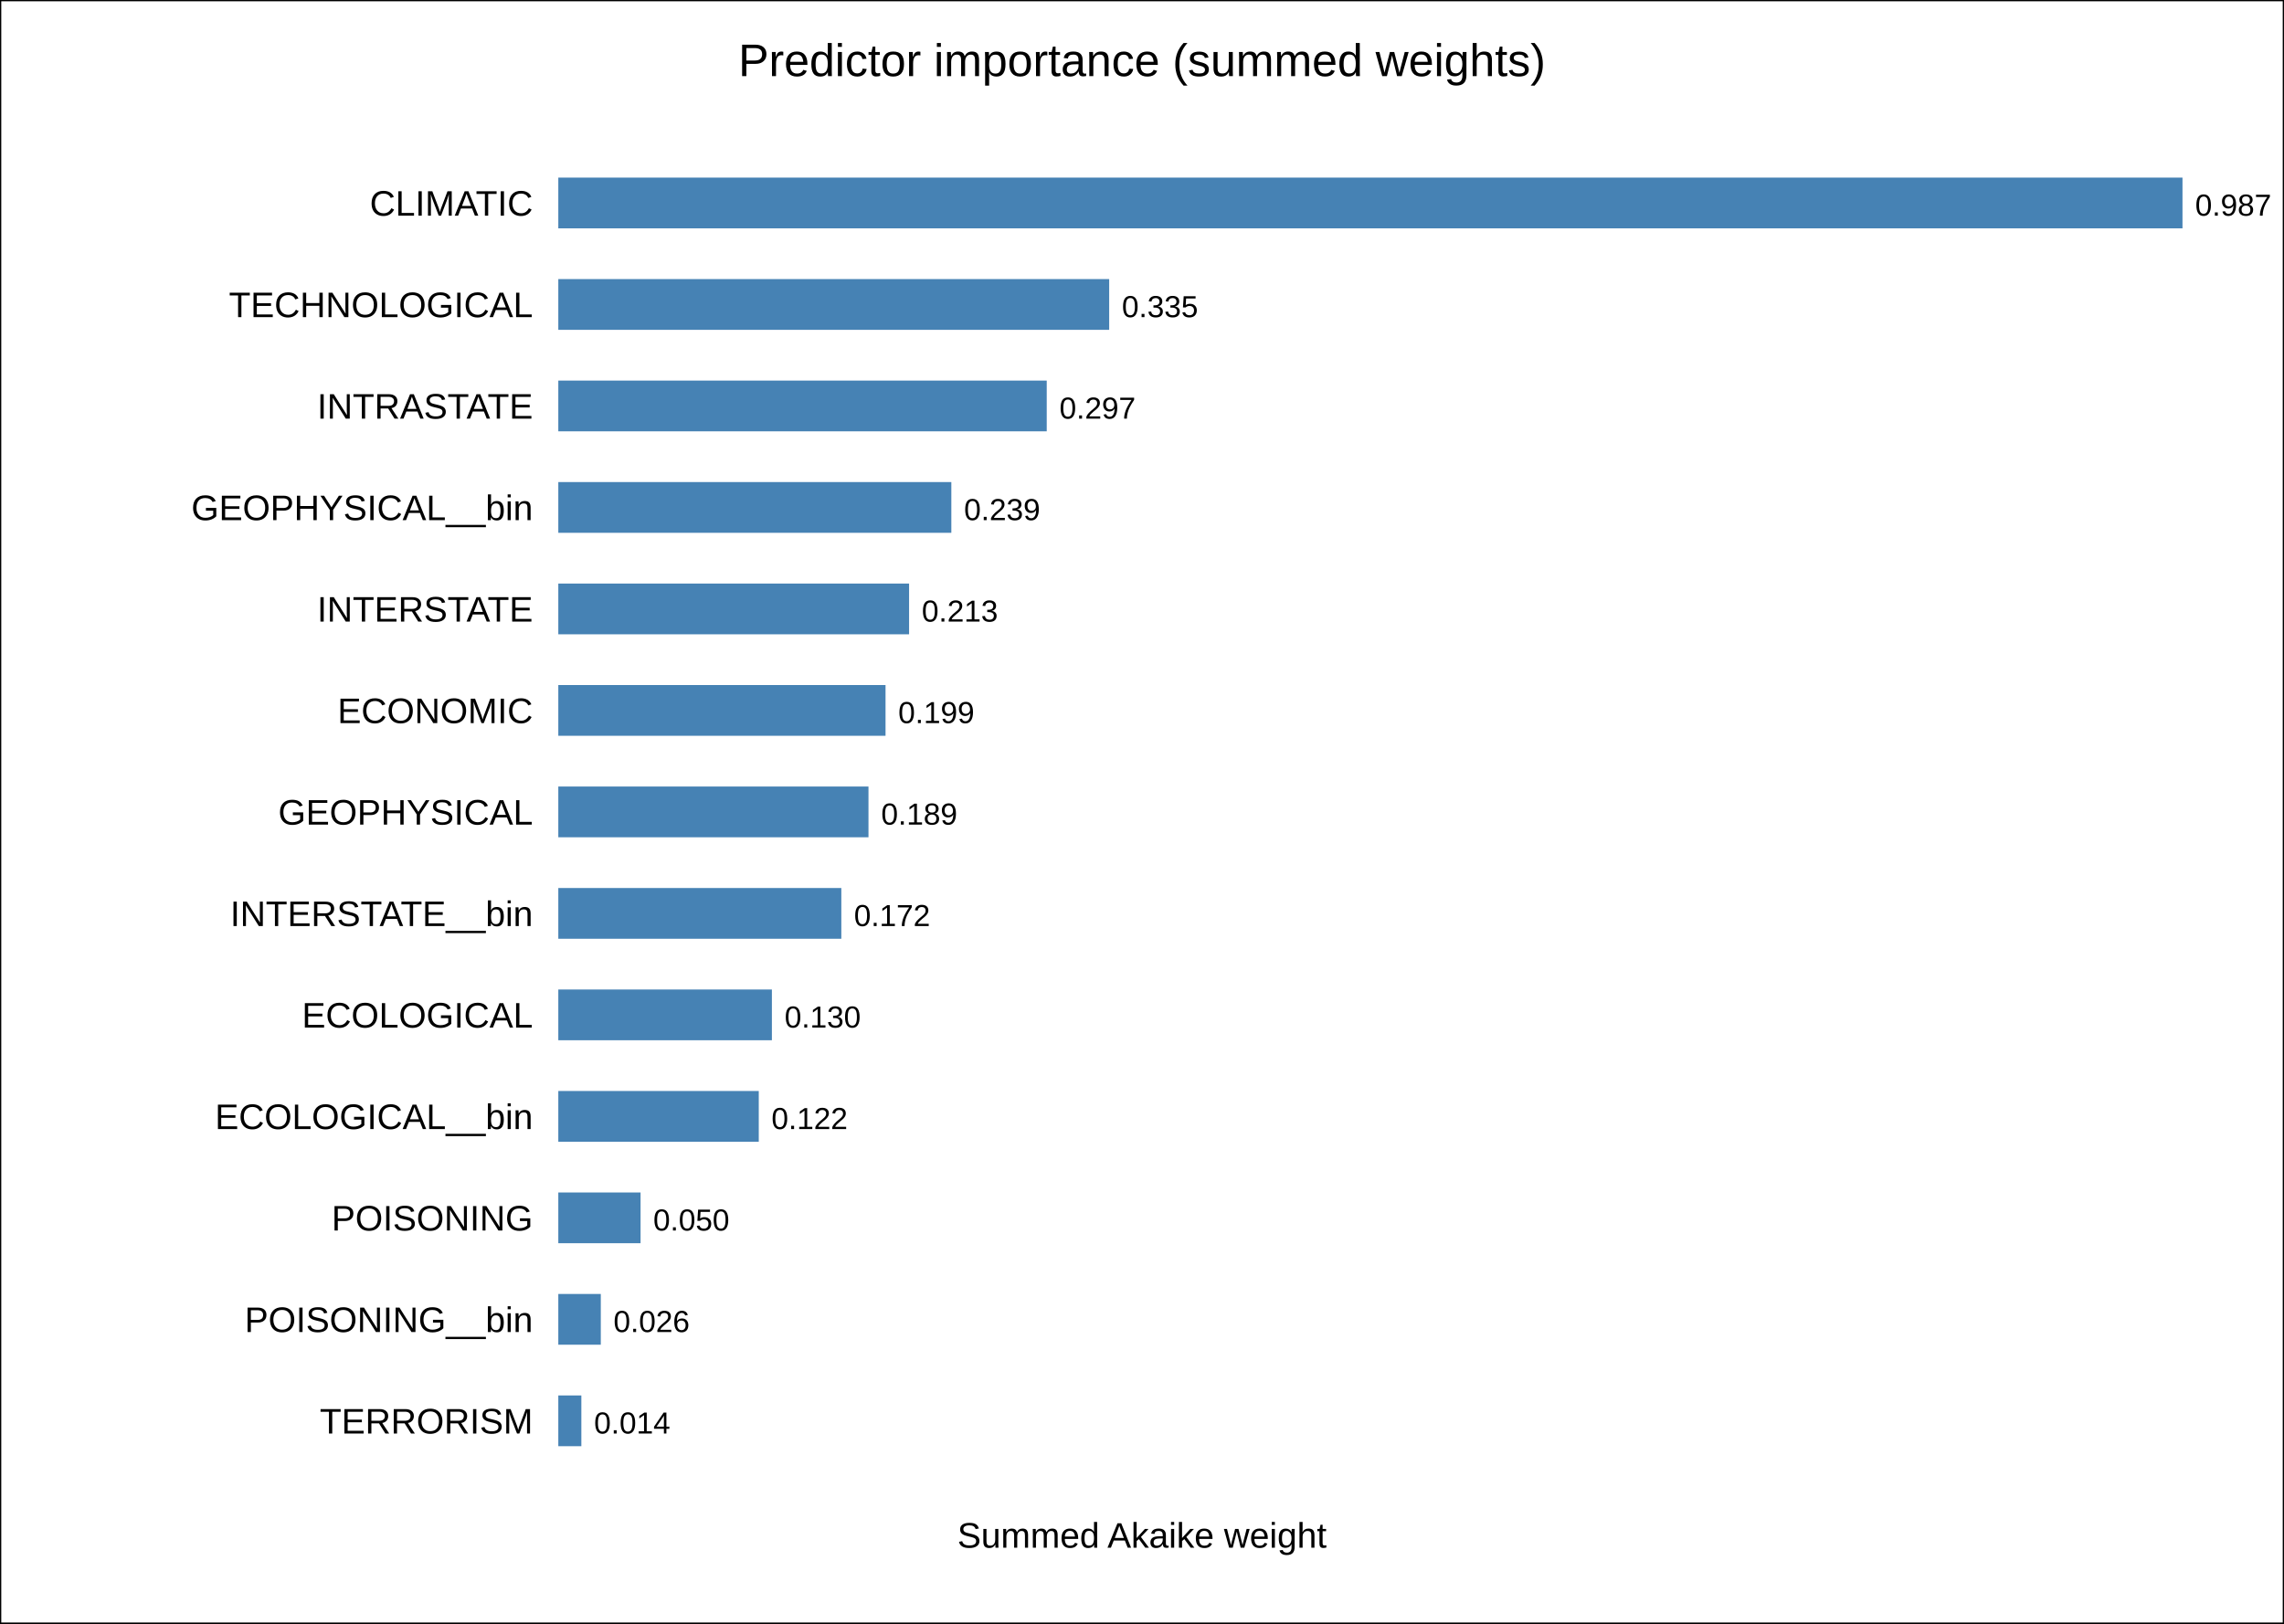
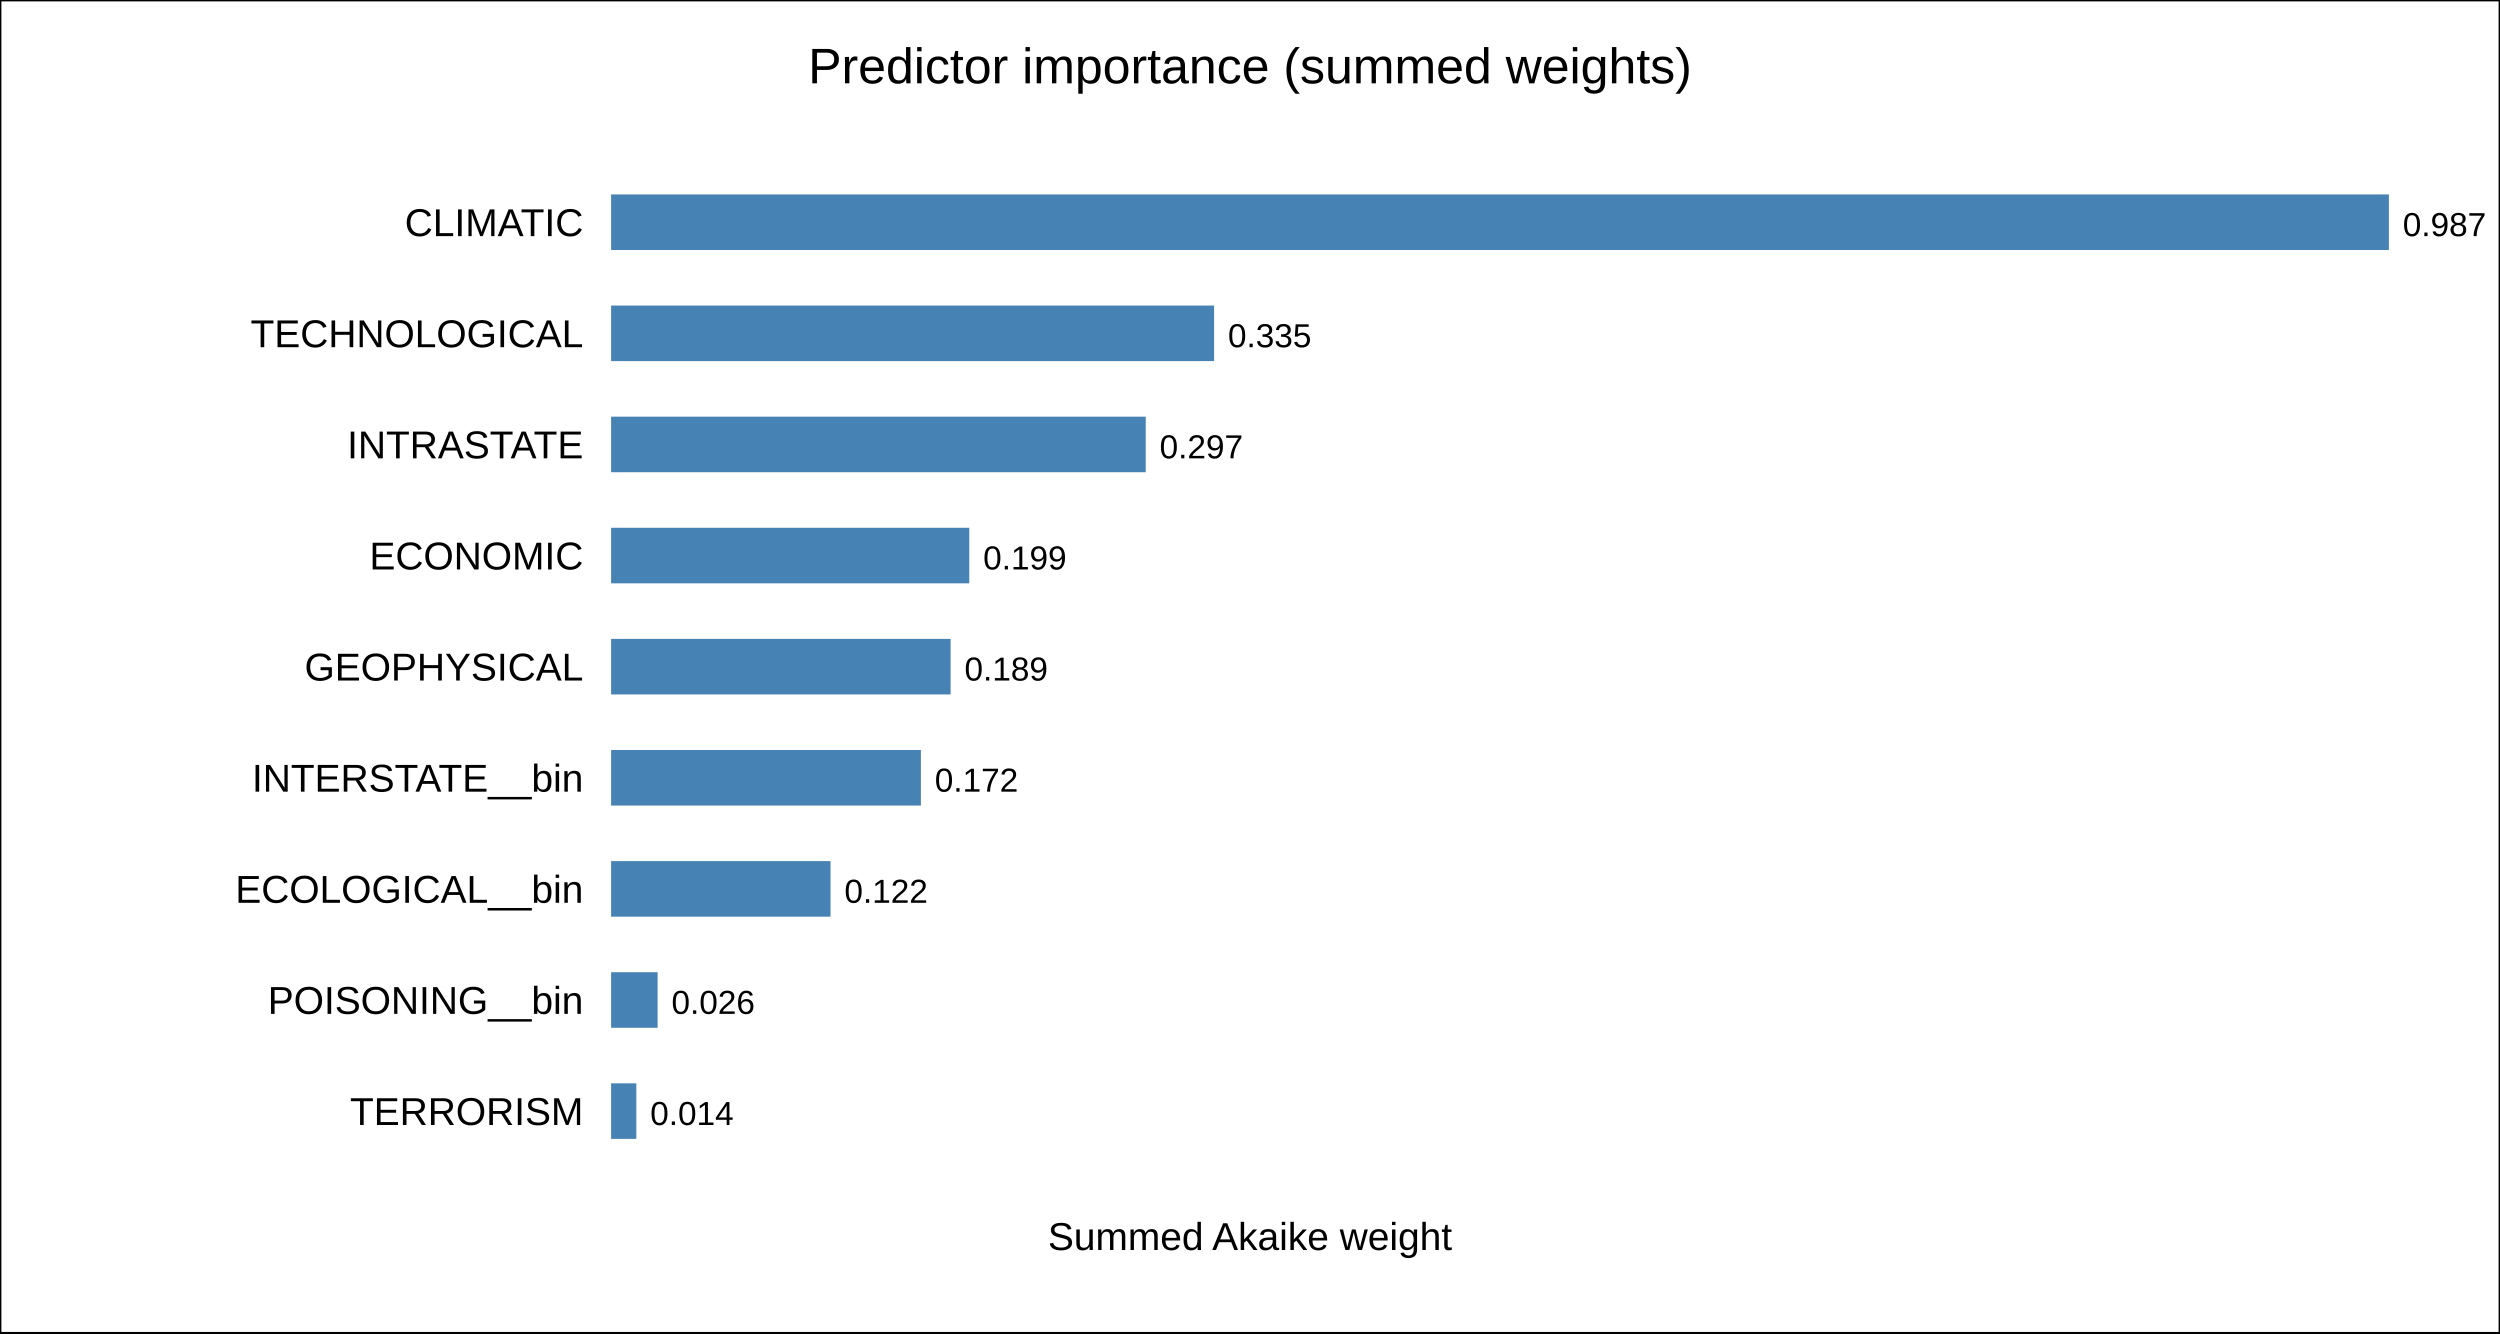
- <svg xmlns="http://www.w3.org/2000/svg" width="900" height="640">
+ <svg xmlns="http://www.w3.org/2000/svg" width="900" height="480">
  <style>
        text { font-family: Arial, sans-serif; }
    </style>
-   <rect x="0" y="0" width="900" height="640" fill="white" stroke="black" stroke-width="1" />
+   <rect x="0" y="0" width="900" height="480" fill="white" stroke="black" stroke-width="1" />
  <text x="450.0" y="30.0" text-anchor="middle" font-size="18">Predictor importance (summed weights)</text>
-   <text x="450.0" y="610.0" text-anchor="middle" font-size="14">Summed Akaike weight</text>
+   <text x="450.0" y="450.0" text-anchor="middle" font-size="14">Summed Akaike weight</text>
  <text x="210" y="85" text-anchor="end" font-size="14">CLIMATIC</text>
  <rect x="220" y="70" width="640.00" height="20" fill="#4682b4" />
  <text x="865.0" y="85" font-size="12">0.987</text>
  <text x="210" y="125" text-anchor="end" font-size="14">TECHNOLOGICAL</text>
  <rect x="220" y="110" width="217.07" height="20" fill="#4682b4" />
  <text x="442.069" y="125" font-size="12">0.335</text>
  <text x="210" y="165" text-anchor="end" font-size="14">INTRASTATE</text>
  <rect x="220" y="150" width="192.46" height="20" fill="#4682b4" />
  <text x="417.462" y="165" font-size="12">0.297</text>
-   <text x="210" y="205" text-anchor="end" font-size="14">GEOPHYSICAL__bin</text>
-   <rect x="220" y="190" width="154.87" height="20" fill="#4682b4" />
-   <text x="379.873" y="205" font-size="12">0.239</text>
-   <text x="210" y="245" text-anchor="end" font-size="14">INTERSTATE</text>
-   <rect x="220" y="230" width="138.22" height="20" fill="#4682b4" />
-   <text x="363.219" y="245" font-size="12">0.213</text>
-   <text x="210" y="285" text-anchor="end" font-size="14">ECONOMIC</text>
-   <rect x="220" y="270" width="128.94" height="20" fill="#4682b4" />
-   <text x="353.942" y="285" font-size="12">0.199</text>
-   <text x="210" y="325" text-anchor="end" font-size="14">GEOPHYSICAL</text>
-   <rect x="220" y="310" width="122.22" height="20" fill="#4682b4" />
-   <text x="347.219" y="325" font-size="12">0.189</text>
-   <text x="210" y="365" text-anchor="end" font-size="14">INTERSTATE__bin</text>
-   <rect x="220" y="350" width="111.52" height="20" fill="#4682b4" />
-   <text x="336.524" y="365" font-size="12">0.172</text>
-   <text x="210" y="405" text-anchor="end" font-size="14">ECOLOGICAL</text>
-   <rect x="220" y="390" width="84.16" height="20" fill="#4682b4" />
-   <text x="309.165" y="405" font-size="12">0.130</text>
-   <text x="210" y="445" text-anchor="end" font-size="14">ECOLOGICAL__bin</text>
-   <rect x="220" y="430" width="78.99" height="20" fill="#4682b4" />
-   <text x="303.989" y="445" font-size="12">0.122</text>
-   <text x="210" y="485" text-anchor="end" font-size="14">POISONING</text>
-   <rect x="220" y="470" width="32.41" height="20" fill="#4682b4" />
-   <text x="257.407" y="485" font-size="12">0.050</text>
-   <text x="210" y="525" text-anchor="end" font-size="14">POISONING__bin</text>
-   <rect x="220" y="510" width="16.74" height="20" fill="#4682b4" />
-   <text x="241.74" y="525" font-size="12">0.026</text>
-   <text x="210" y="565" text-anchor="end" font-size="14">TERRORISM</text>
-   <rect x="220" y="550" width="9.08" height="20" fill="#4682b4" />
-   <text x="234.083" y="565" font-size="12">0.014</text>
+   <text x="210" y="205" text-anchor="end" font-size="14">ECONOMIC</text>
+   <rect x="220" y="190" width="128.94" height="20" fill="#4682b4" />
+   <text x="353.942" y="205" font-size="12">0.199</text>
+   <text x="210" y="245" text-anchor="end" font-size="14">GEOPHYSICAL</text>
+   <rect x="220" y="230" width="122.22" height="20" fill="#4682b4" />
+   <text x="347.219" y="245" font-size="12">0.189</text>
+   <text x="210" y="285" text-anchor="end" font-size="14">INTERSTATE__bin</text>
+   <rect x="220" y="270" width="111.52" height="20" fill="#4682b4" />
+   <text x="336.524" y="285" font-size="12">0.172</text>
+   <text x="210" y="325" text-anchor="end" font-size="14">ECOLOGICAL__bin</text>
+   <rect x="220" y="310" width="78.99" height="20" fill="#4682b4" />
+   <text x="303.989" y="325" font-size="12">0.122</text>
+   <text x="210" y="365" text-anchor="end" font-size="14">POISONING__bin</text>
+   <rect x="220" y="350" width="16.74" height="20" fill="#4682b4" />
+   <text x="241.74" y="365" font-size="12">0.026</text>
+   <text x="210" y="405" text-anchor="end" font-size="14">TERRORISM</text>
+   <rect x="220" y="390" width="9.08" height="20" fill="#4682b4" />
+   <text x="234.083" y="405" font-size="12">0.014</text>
</svg>
